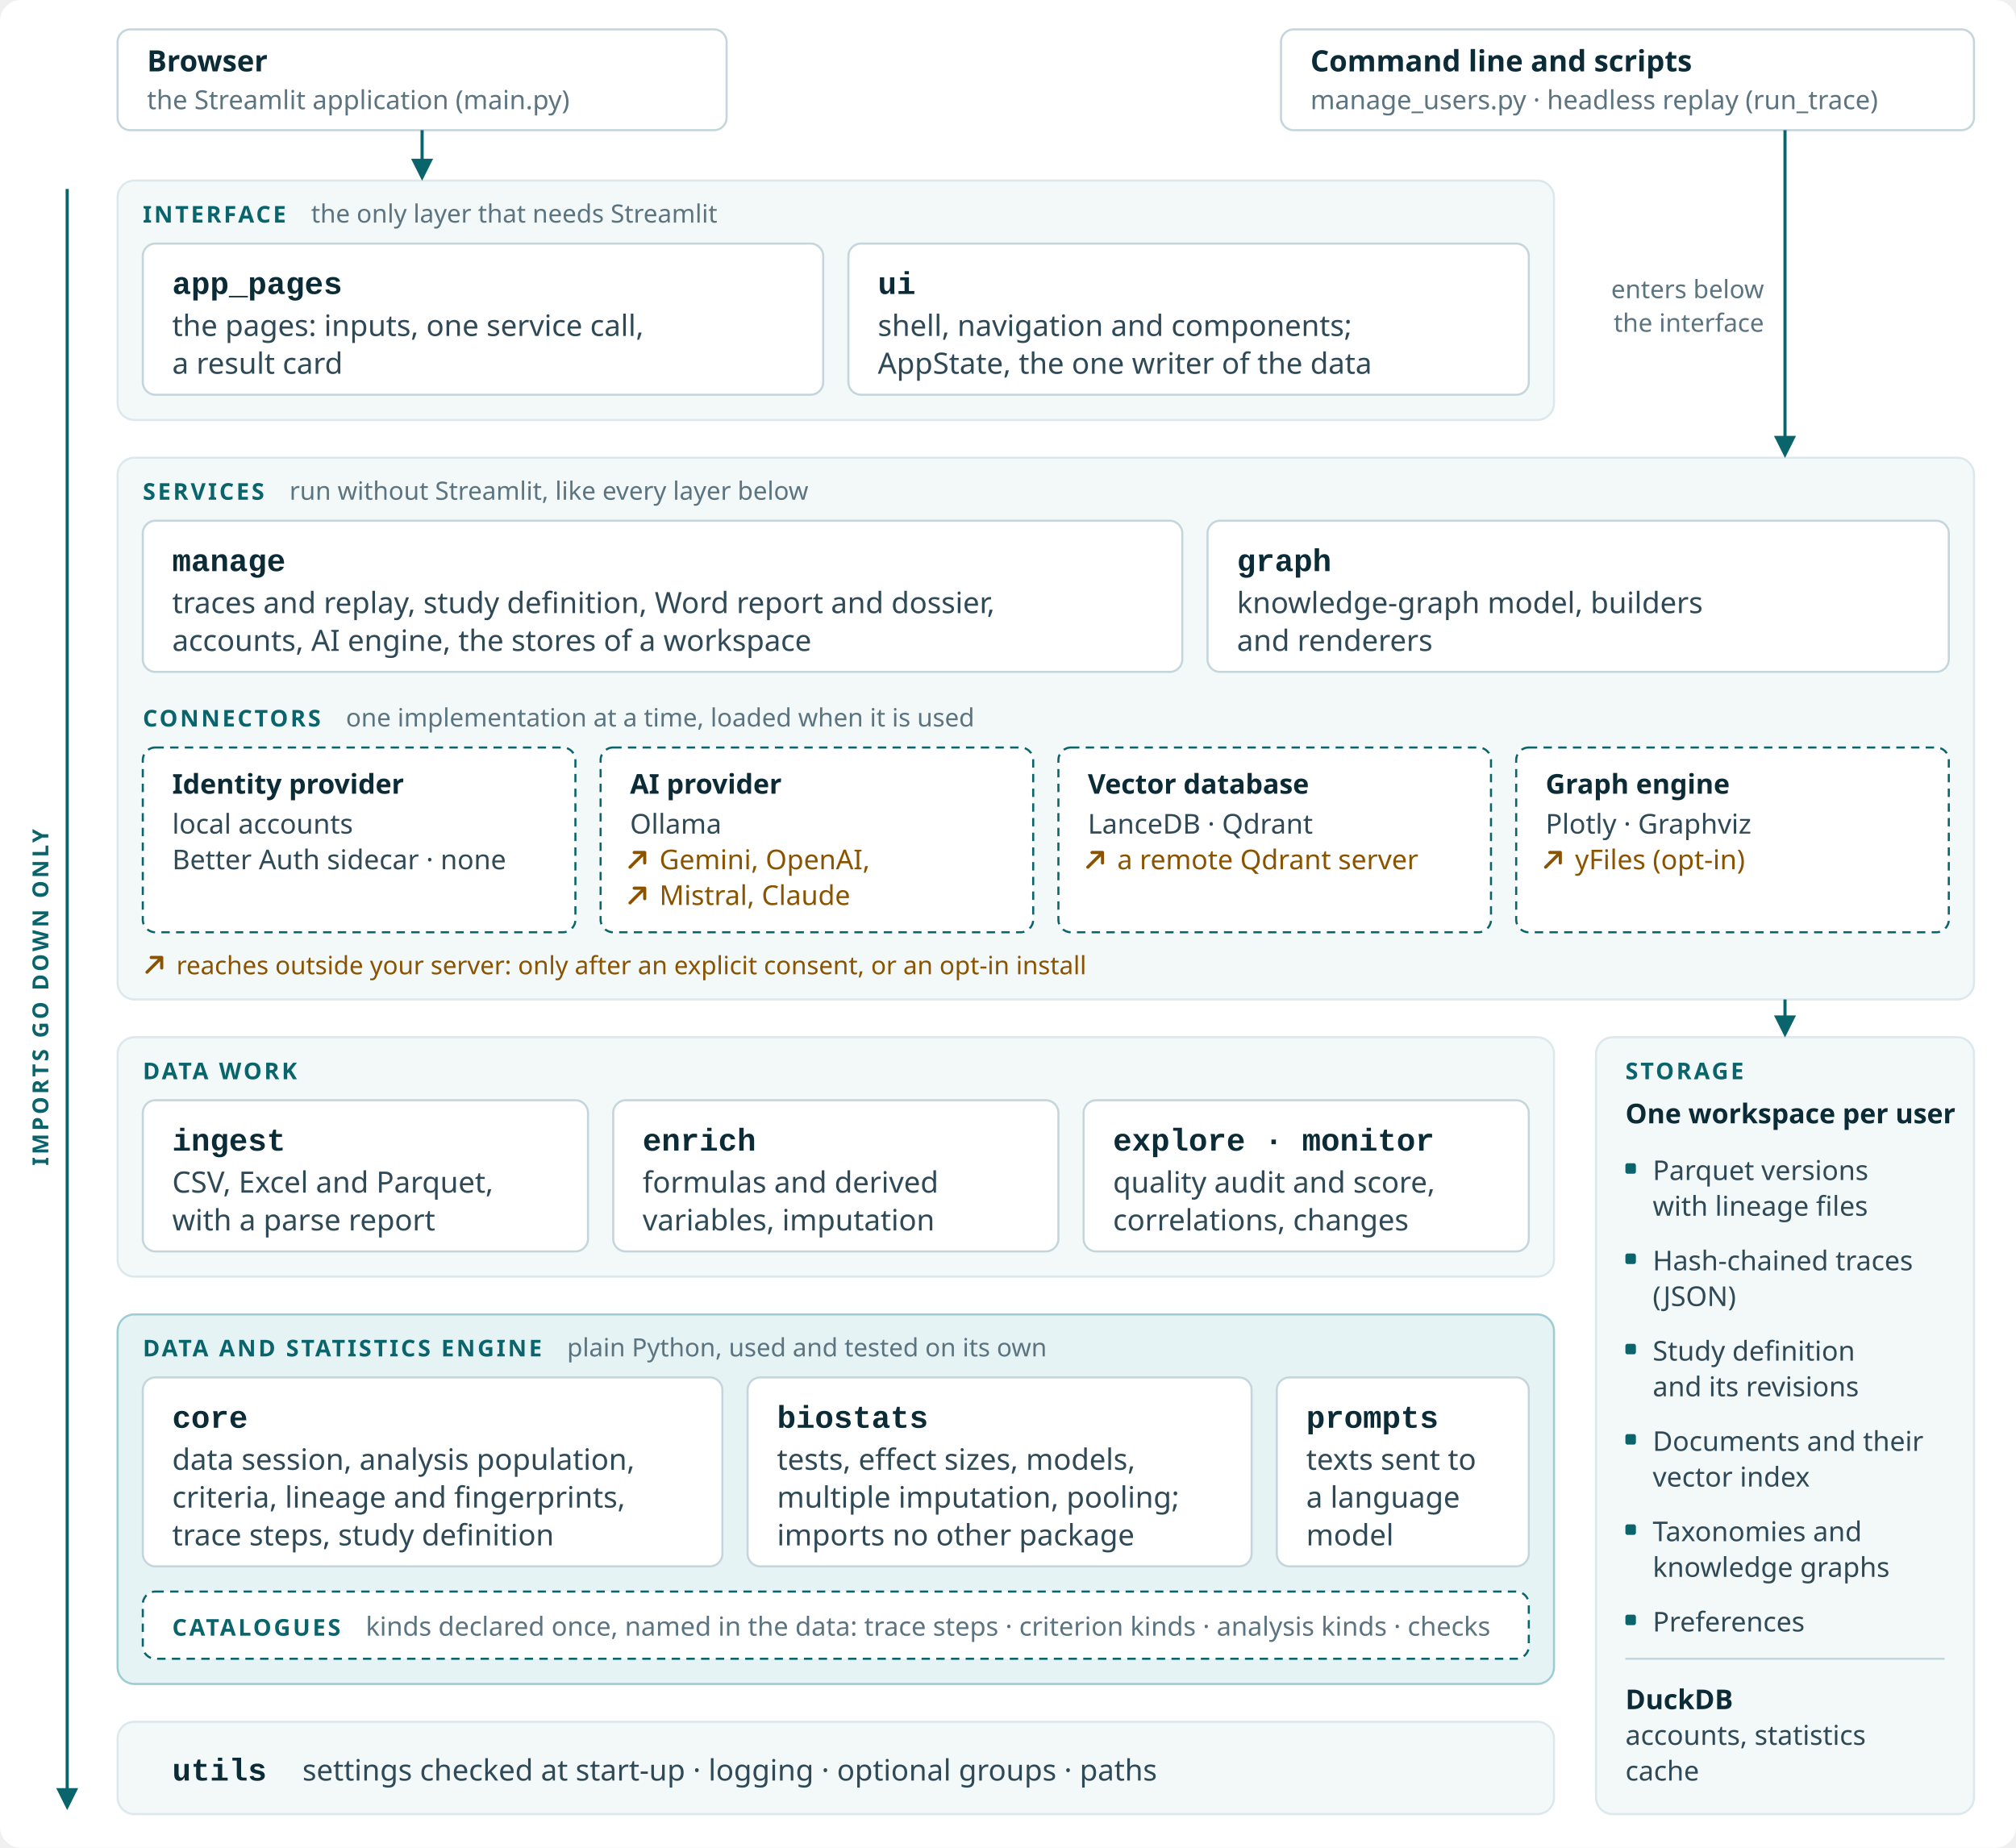
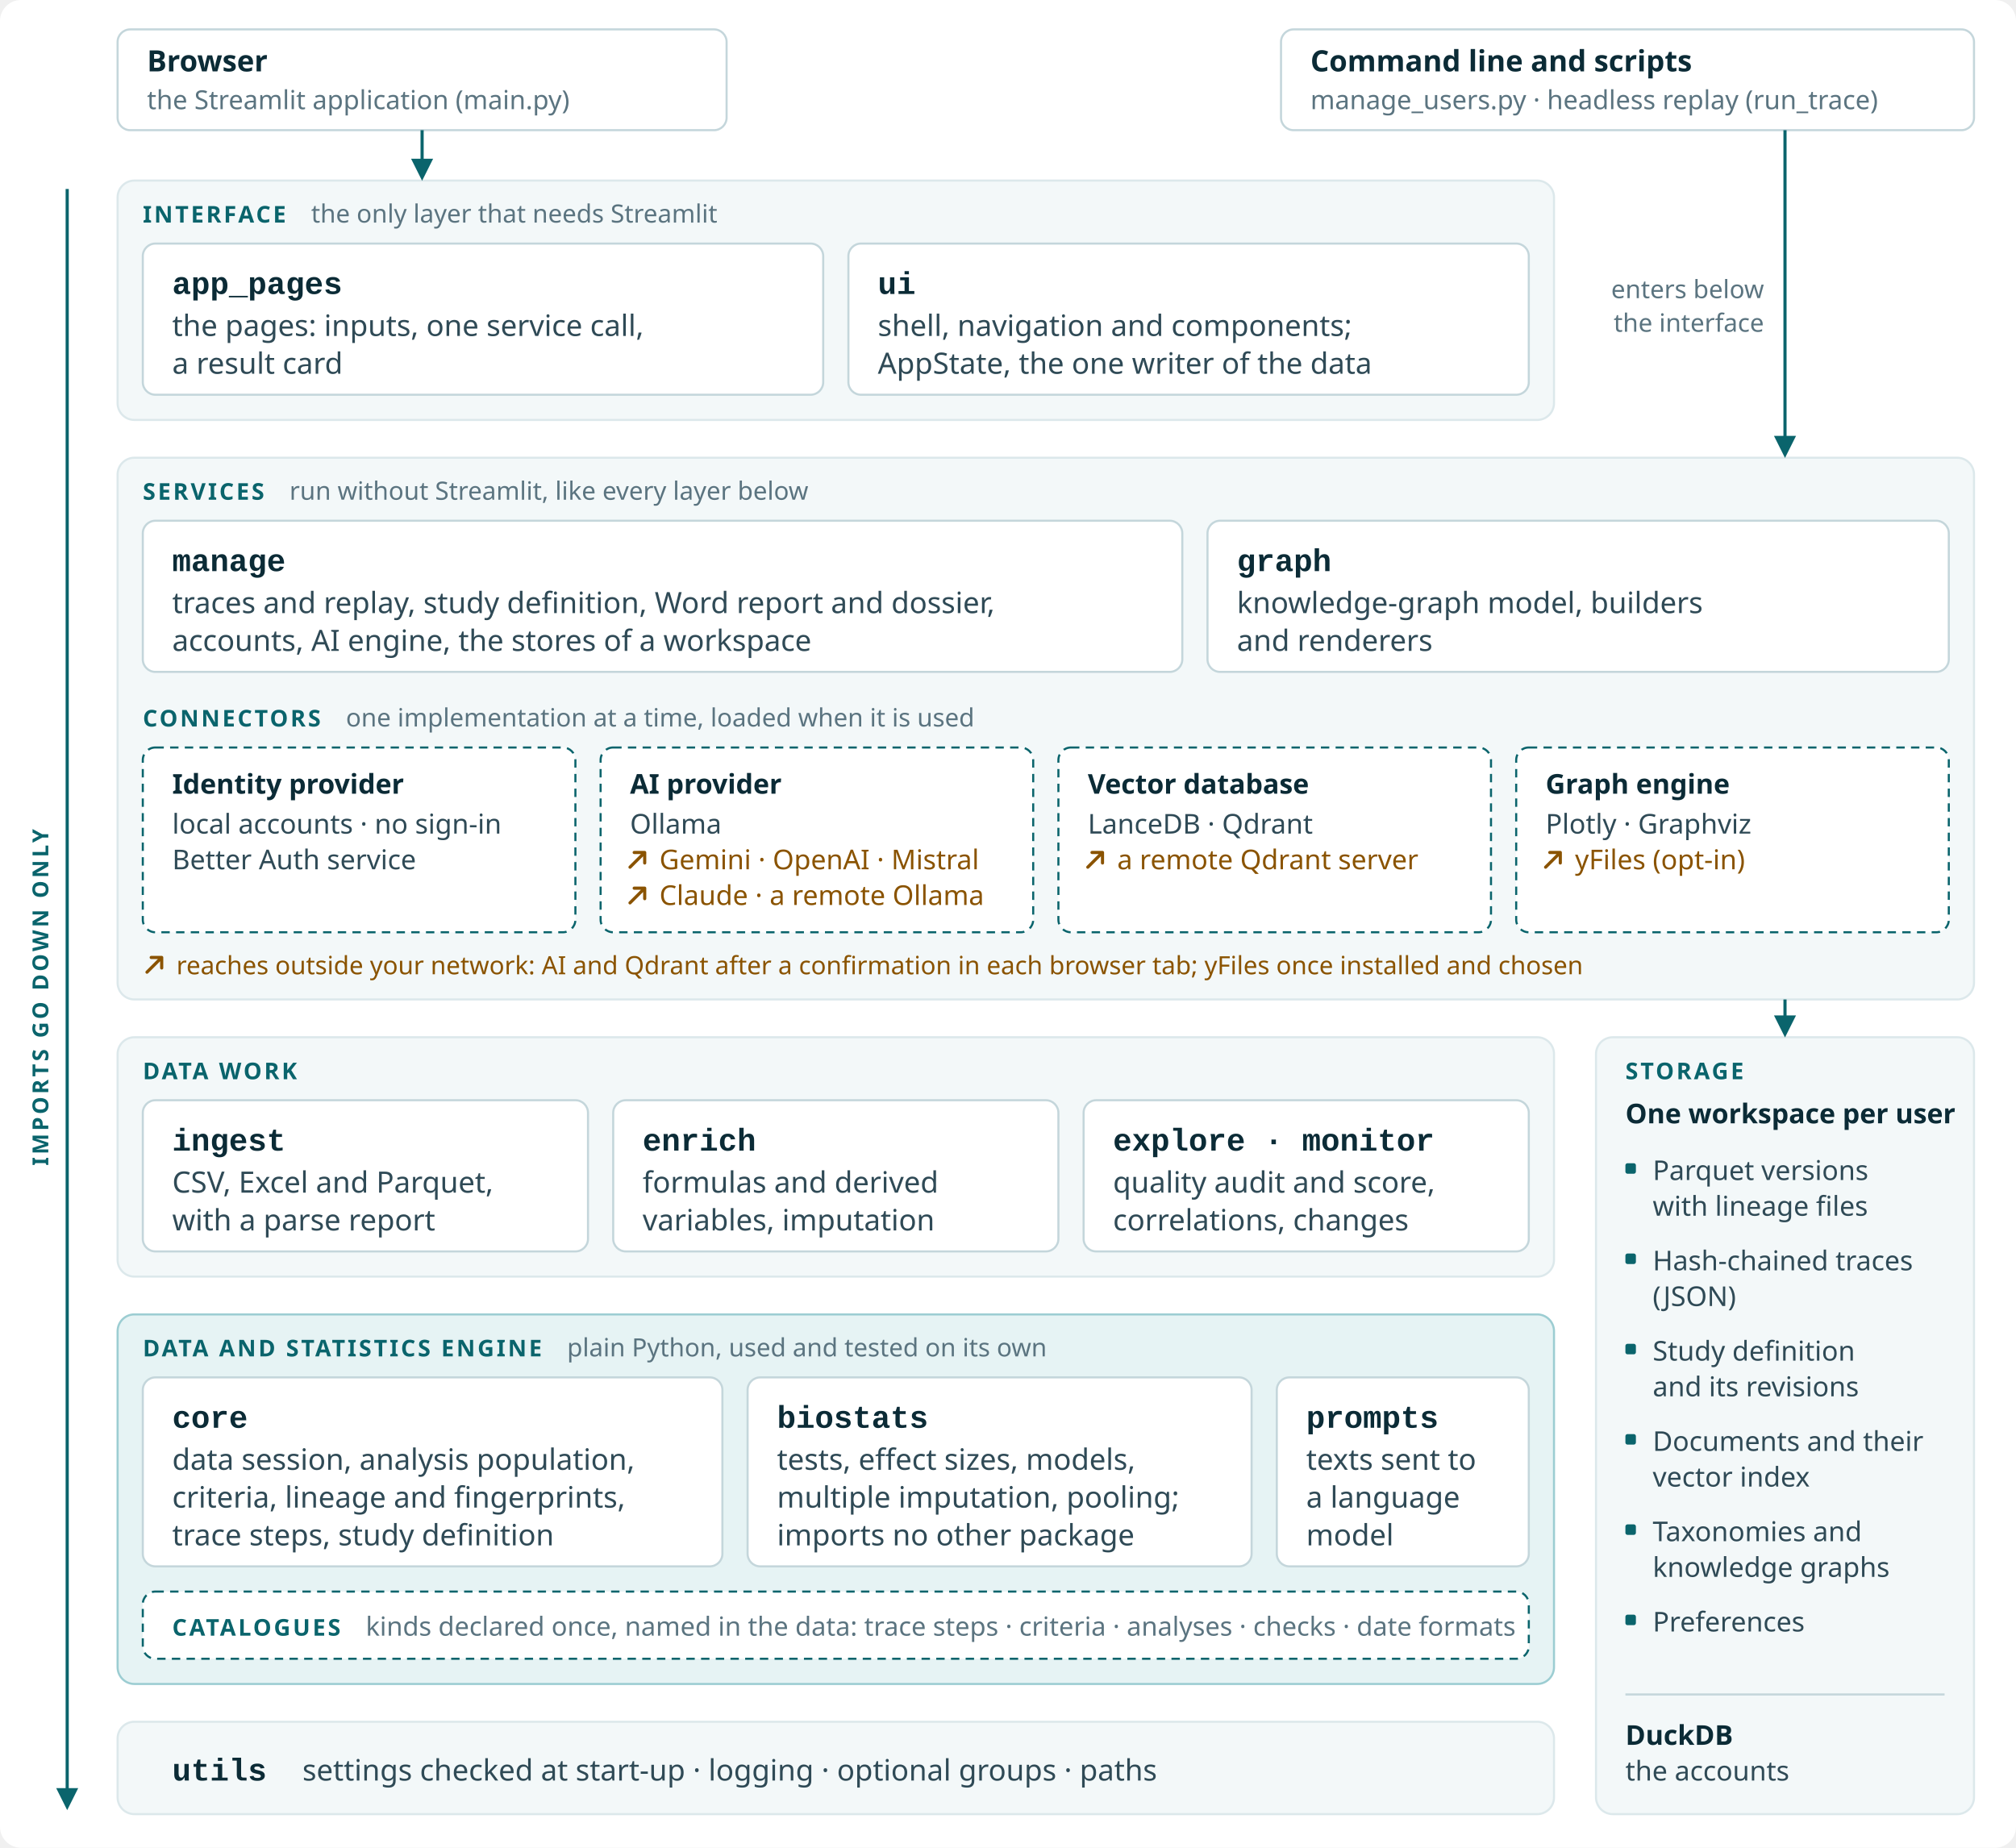
<svg xmlns="http://www.w3.org/2000/svg" viewBox="0 0 960 880" width="960" height="880" role="img" aria-labelledby="title desc" font-family="-apple-system, BlinkMacSystemFont, 'Segoe UI', 'Noto Sans', Helvetica, Arial, sans-serif">
  <defs>
    <marker id="head" viewBox="0 0 10 10" refX="8" refY="5" markerWidth="7" markerHeight="7" orient="auto-start-reverse">
      <path d="M0 0 L10 5 L0 10 z" fill="#0A646C" />
    </marker>
  </defs>
  <rect width="960" height="880" rx="10" fill="#FFFFFF" />
  <rect x="56" y="14" width="290" height="48" rx="6" fill="#FFFFFF" stroke="#C4D6DB" stroke-width="1" />
  <text x="70" y="34" font-size="14" fill="#0B2B36" font-weight="700">Browser</text>
  <text x="70" y="52" font-size="12.5" fill="#5B7480">the Streamlit application (main.py)</text>
  <rect x="610" y="14" width="330" height="48" rx="6" fill="#FFFFFF" stroke="#C4D6DB" stroke-width="1" />
  <text x="624" y="34" font-size="14" fill="#0B2B36" font-weight="700">Command line and scripts</text>
  <text x="624" y="52" font-size="12.5" fill="#5B7480">manage_users.py · headless replay (run_trace)</text>
  <rect x="56" y="86" width="684" height="114" rx="8" fill="#F3F8F9" stroke="#DCE8EB" stroke-width="1" />
  <text x="68" y="106" font-size="11" font-weight="700" letter-spacing="1.1" fill="#0A646C">INTERFACE<tspan dx="12" font-size="12" font-weight="400" letter-spacing="0" fill="#5B7480">the only layer that needs Streamlit</tspan>
  </text>
  <rect x="68" y="116" width="324" height="72" rx="6" fill="#FFFFFF" stroke="#C4D6DB" stroke-width="1" />
  <text x="82" y="140" font-size="15" fill="#0B2B36" font-weight="700" font-family="ui-monospace, SFMono-Regular, 'SF Mono', Menlo, Consolas, 'Liberation Mono', monospace">app_pages</text>
  <text x="82" y="160" font-size="14" fill="#2F4A56">the pages: inputs, one service call,</text>
  <text x="82" y="178" font-size="14" fill="#2F4A56">a result card</text>
  <rect x="404" y="116" width="324" height="72" rx="6" fill="#FFFFFF" stroke="#C4D6DB" stroke-width="1" />
  <text x="418" y="140" font-size="15" fill="#0B2B36" font-weight="700" font-family="ui-monospace, SFMono-Regular, 'SF Mono', Menlo, Consolas, 'Liberation Mono', monospace">ui</text>
  <text x="418" y="160" font-size="14" fill="#2F4A56">shell, navigation and components;</text>
  <text x="418" y="178" font-size="14" fill="#2F4A56">AppState, the one writer of the data</text>
  <line x1="201" y1="62" x2="201" y2="84" stroke="#0A646C" stroke-width="1.5" marker-end="url(#head)" />
  <rect x="56" y="218" width="884" height="258" rx="8" fill="#F3F8F9" stroke="#DCE8EB" stroke-width="1" />
  <text x="68" y="238" font-size="11" font-weight="700" letter-spacing="1.1" fill="#0A646C">SERVICES<tspan dx="12" font-size="12" font-weight="400" letter-spacing="0" fill="#5B7480">run without Streamlit, like every layer below</tspan>
  </text>
  <rect x="68" y="248" width="495" height="72" rx="6" fill="#FFFFFF" stroke="#C4D6DB" stroke-width="1" />
  <text x="82" y="272" font-size="15" fill="#0B2B36" font-weight="700" font-family="ui-monospace, SFMono-Regular, 'SF Mono', Menlo, Consolas, 'Liberation Mono', monospace">manage</text>
  <text x="82" y="292" font-size="14" fill="#2F4A56">traces and replay, study definition, Word report and dossier,</text>
  <text x="82" y="310" font-size="14" fill="#2F4A56">accounts, AI engine, the stores of a workspace</text>
  <rect x="575" y="248" width="353" height="72" rx="6" fill="#FFFFFF" stroke="#C4D6DB" stroke-width="1" />
  <text x="589" y="272" font-size="15" fill="#0B2B36" font-weight="700" font-family="ui-monospace, SFMono-Regular, 'SF Mono', Menlo, Consolas, 'Liberation Mono', monospace">graph</text>
  <text x="589" y="292" font-size="14" fill="#2F4A56">knowledge-graph model, builders</text>
  <text x="589" y="310" font-size="14" fill="#2F4A56">and renderers</text>
  <text x="68" y="346" font-size="11" font-weight="700" letter-spacing="1.1" fill="#0A646C">CONNECTORS<tspan dx="12" font-size="12" font-weight="400" letter-spacing="0" fill="#5B7480">one implementation at a time, loaded when it is used</tspan>
  </text>
  <rect x="68" y="356" width="206" height="88" rx="6" fill="#FFFFFF" stroke="#0A646C" stroke-width="1" stroke-dasharray="4 3" />
  <text x="82" y="378" font-size="13" fill="#0B2B36" font-weight="700">Identity provider</text>
-   <text x="82" y="397" font-size="13" fill="#2F4A56">local accounts</text>
-   <text x="82" y="414" font-size="13" fill="#2F4A56">Better Auth sidecar · none</text>
+   <text x="82" y="397" font-size="13" fill="#2F4A56">local accounts · no sign-in</text>
+   <text x="82" y="414" font-size="13" fill="#2F4A56">Better Auth service</text>
  <rect x="286" y="356" width="206" height="88" rx="6" fill="#FFFFFF" stroke="#0A646C" stroke-width="1" stroke-dasharray="4 3" />
  <text x="300" y="378" font-size="13" fill="#0B2B36" font-weight="700">AI provider</text>
  <text x="300" y="397" font-size="13" fill="#2F4A56">Ollama</text>
  <path d="M300 413 l7 -7 m-5 0 h5 v5" fill="none" stroke="#8A5300" stroke-width="1.5" stroke-linecap="round" stroke-linejoin="round" />
-   <text x="314" y="414" font-size="13" fill="#8A5300">Gemini, OpenAI,</text>
+   <text x="314" y="414" font-size="13" fill="#8A5300">Gemini · OpenAI · Mistral</text>
  <path d="M300 430 l7 -7 m-5 0 h5 v5" fill="none" stroke="#8A5300" stroke-width="1.5" stroke-linecap="round" stroke-linejoin="round" />
-   <text x="314" y="431" font-size="13" fill="#8A5300">Mistral, Claude</text>
+   <text x="314" y="431" font-size="13" fill="#8A5300">Claude · a remote Ollama</text>
  <rect x="504" y="356" width="206" height="88" rx="6" fill="#FFFFFF" stroke="#0A646C" stroke-width="1" stroke-dasharray="4 3" />
  <text x="518" y="378" font-size="13" fill="#0B2B36" font-weight="700">Vector database</text>
  <text x="518" y="397" font-size="13" fill="#2F4A56">LanceDB · Qdrant</text>
  <path d="M518 413 l7 -7 m-5 0 h5 v5" fill="none" stroke="#8A5300" stroke-width="1.5" stroke-linecap="round" stroke-linejoin="round" />
  <text x="532" y="414" font-size="13" fill="#8A5300">a remote Qdrant server</text>
  <rect x="722" y="356" width="206" height="88" rx="6" fill="#FFFFFF" stroke="#0A646C" stroke-width="1" stroke-dasharray="4 3" />
  <text x="736" y="378" font-size="13" fill="#0B2B36" font-weight="700">Graph engine</text>
  <text x="736" y="397" font-size="13" fill="#2F4A56">Plotly · Graphviz</text>
  <path d="M736 413 l7 -7 m-5 0 h5 v5" fill="none" stroke="#8A5300" stroke-width="1.5" stroke-linecap="round" stroke-linejoin="round" />
  <text x="750" y="414" font-size="13" fill="#8A5300">yFiles (opt-in)</text>
  <path d="M70 463 l7 -7 m-5 0 h5 v5" fill="none" stroke="#8A5300" stroke-width="1.5" stroke-linecap="round" stroke-linejoin="round" />
-   <text x="84" y="464" font-size="12" fill="#8A5300">reaches outside your server: only after an explicit consent, or an opt-in install</text>
+   <text x="84" y="464" font-size="12" fill="#8A5300">reaches outside your network: AI and Qdrant after a confirmation in each browser tab; yFiles once installed and chosen</text>
  <line x1="850" y1="62" x2="850" y2="216" stroke="#0A646C" stroke-width="1.5" marker-end="url(#head)" />
  <text x="840" y="142" font-size="12" fill="#5B7480" text-anchor="end">enters below</text>
  <text x="840" y="158" font-size="12" fill="#5B7480" text-anchor="end">the interface</text>
  <rect x="56" y="494" width="684" height="114" rx="8" fill="#F3F8F9" stroke="#DCE8EB" stroke-width="1" />
  <text x="68" y="514" font-size="11" font-weight="700" letter-spacing="1.1" fill="#0A646C">DATA WORK</text>
  <rect x="68" y="524" width="212" height="72" rx="6" fill="#FFFFFF" stroke="#C4D6DB" stroke-width="1" />
  <text x="82" y="548" font-size="15" fill="#0B2B36" font-weight="700" font-family="ui-monospace, SFMono-Regular, 'SF Mono', Menlo, Consolas, 'Liberation Mono', monospace">ingest</text>
  <text x="82" y="568" font-size="14" fill="#2F4A56">CSV, Excel and Parquet,</text>
  <text x="82" y="586" font-size="14" fill="#2F4A56">with a parse report</text>
  <rect x="292" y="524" width="212" height="72" rx="6" fill="#FFFFFF" stroke="#C4D6DB" stroke-width="1" />
  <text x="306" y="548" font-size="15" fill="#0B2B36" font-weight="700" font-family="ui-monospace, SFMono-Regular, 'SF Mono', Menlo, Consolas, 'Liberation Mono', monospace">enrich</text>
  <text x="306" y="568" font-size="14" fill="#2F4A56">formulas and derived</text>
  <text x="306" y="586" font-size="14" fill="#2F4A56">variables, imputation</text>
  <rect x="516" y="524" width="212" height="72" rx="6" fill="#FFFFFF" stroke="#C4D6DB" stroke-width="1" />
  <text x="530" y="548" font-size="15" fill="#0B2B36" font-weight="700" font-family="ui-monospace, SFMono-Regular, 'SF Mono', Menlo, Consolas, 'Liberation Mono', monospace">explore · monitor</text>
  <text x="530" y="568" font-size="14" fill="#2F4A56">quality audit and score,</text>
  <text x="530" y="586" font-size="14" fill="#2F4A56">correlations, changes</text>
  <rect x="56" y="626" width="684" height="176" rx="8" fill="#E6F3F4" stroke="#9CCDD2" stroke-width="1" />
  <text x="68" y="646" font-size="11" font-weight="700" letter-spacing="1.1" fill="#0A646C">DATA AND STATISTICS ENGINE<tspan dx="12" font-size="12" font-weight="400" letter-spacing="0" fill="#5B7480">plain Python, used and tested on its own</tspan>
  </text>
  <rect x="68" y="656" width="276" height="90" rx="6" fill="#FFFFFF" stroke="#C4D6DB" stroke-width="1" />
  <text x="82" y="680" font-size="15" fill="#0B2B36" font-weight="700" font-family="ui-monospace, SFMono-Regular, 'SF Mono', Menlo, Consolas, 'Liberation Mono', monospace">core</text>
  <text x="82" y="700" font-size="14" fill="#2F4A56">data session, analysis population,</text>
  <text x="82" y="718" font-size="14" fill="#2F4A56">criteria, lineage and fingerprints,</text>
  <text x="82" y="736" font-size="14" fill="#2F4A56">trace steps, study definition</text>
  <rect x="356" y="656" width="240" height="90" rx="6" fill="#FFFFFF" stroke="#C4D6DB" stroke-width="1" />
  <text x="370" y="680" font-size="15" fill="#0B2B36" font-weight="700" font-family="ui-monospace, SFMono-Regular, 'SF Mono', Menlo, Consolas, 'Liberation Mono', monospace">biostats</text>
  <text x="370" y="700" font-size="14" fill="#2F4A56">tests, effect sizes, models,</text>
  <text x="370" y="718" font-size="14" fill="#2F4A56">multiple imputation, pooling;</text>
  <text x="370" y="736" font-size="14" fill="#2F4A56">imports no other package</text>
  <rect x="608" y="656" width="120" height="90" rx="6" fill="#FFFFFF" stroke="#C4D6DB" stroke-width="1" />
  <text x="622" y="680" font-size="15" fill="#0B2B36" font-weight="700" font-family="ui-monospace, SFMono-Regular, 'SF Mono', Menlo, Consolas, 'Liberation Mono', monospace">prompts</text>
  <text x="622" y="700" font-size="14" fill="#2F4A56">texts sent to</text>
  <text x="622" y="718" font-size="14" fill="#2F4A56">a language</text>
  <text x="622" y="736" font-size="14" fill="#2F4A56">model</text>
  <rect x="68" y="758" width="660" height="32" rx="6" fill="#FFFFFF" stroke="#0A646C" stroke-width="1" stroke-dasharray="4 3" />
-   <text x="82" y="779" font-size="11" font-weight="700" letter-spacing="1.1" fill="#0A646C">CATALOGUES<tspan dx="12" font-size="12.5" font-weight="400" letter-spacing="0" fill="#5B7480">kinds declared once, named in the data: trace steps · criterion kinds · analysis kinds · checks</tspan>
+   <text x="82" y="779" font-size="11" font-weight="700" letter-spacing="1.1" fill="#0A646C">CATALOGUES<tspan dx="12" font-size="12.5" font-weight="400" letter-spacing="0" fill="#5B7480">kinds declared once, named in the data: trace steps · criteria · analyses · checks · date formats</tspan>
  </text>
  <rect x="56" y="820" width="684" height="44" rx="8" fill="#F3F8F9" stroke="#DCE8EB" stroke-width="1" />
  <text x="82" y="848" font-size="15" fill="#0B2B36" font-weight="700" font-family="ui-monospace, SFMono-Regular, 'SF Mono', Menlo, Consolas, 'Liberation Mono', monospace">utils</text>
  <text x="144" y="848" font-size="14" fill="#2F4A56">settings checked at start-up · logging · optional groups · paths</text>
  <rect x="760" y="494" width="180" height="370" rx="8" fill="#F3F8F9" stroke="#DCE8EB" stroke-width="1" />
  <line x1="850" y1="476" x2="850" y2="492" stroke="#0A646C" stroke-width="1.5" marker-end="url(#head)" />
  <text x="774" y="514" font-size="11" font-weight="700" letter-spacing="1.1" fill="#0A646C">STORAGE</text>
  <text x="774" y="535" font-size="13" fill="#0B2B36" font-weight="700">One workspace per user</text>
  <rect x="774" y="554" width="5" height="5" rx="1" fill="#0A646C" />
  <text x="787" y="562" font-size="13" fill="#2F4A56">Parquet versions</text>
  <text x="787" y="579" font-size="13" fill="#2F4A56">with lineage files</text>
  <rect x="774" y="597" width="5" height="5" rx="1" fill="#0A646C" />
  <text x="787" y="605" font-size="13" fill="#2F4A56">Hash-chained traces</text>
  <text x="787" y="622" font-size="13" fill="#2F4A56">(JSON)</text>
  <rect x="774" y="640" width="5" height="5" rx="1" fill="#0A646C" />
  <text x="787" y="648" font-size="13" fill="#2F4A56">Study definition</text>
  <text x="787" y="665" font-size="13" fill="#2F4A56">and its revisions</text>
  <rect x="774" y="683" width="5" height="5" rx="1" fill="#0A646C" />
  <text x="787" y="691" font-size="13" fill="#2F4A56">Documents and their</text>
  <text x="787" y="708" font-size="13" fill="#2F4A56">vector index</text>
  <rect x="774" y="726" width="5" height="5" rx="1" fill="#0A646C" />
  <text x="787" y="734" font-size="13" fill="#2F4A56">Taxonomies and</text>
  <text x="787" y="751" font-size="13" fill="#2F4A56">knowledge graphs</text>
  <rect x="774" y="769" width="5" height="5" rx="1" fill="#0A646C" />
  <text x="787" y="777" font-size="13" fill="#2F4A56">Preferences</text>
-   <line x1="774" y1="790" x2="926" y2="790" stroke="#C4D6DB" stroke-width="1" />
-   <text x="774" y="814" font-size="13" fill="#0B2B36" font-weight="700">DuckDB</text>
-   <text x="774" y="831" font-size="13" fill="#2F4A56">accounts, statistics</text>
-   <text x="774" y="848" font-size="13" fill="#2F4A56">cache</text>
+   <line x1="774" y1="807" x2="926" y2="807" stroke="#C4D6DB" stroke-width="1" />
+   <text x="774" y="831" font-size="13" fill="#0B2B36" font-weight="700">DuckDB</text>
+   <text x="774" y="848" font-size="13" fill="#2F4A56">the accounts</text>
  <line x1="32" y1="90" x2="32" y2="860" stroke="#0A646C" stroke-width="1.5" marker-end="url(#head)" />
  <text x="23" y="475" font-size="10.5" fill="#0A646C" font-weight="700" text-anchor="middle" letter-spacing="1.3" transform="rotate(-90 23 475)">IMPORTS GO DOWN ONLY</text>
</svg>
